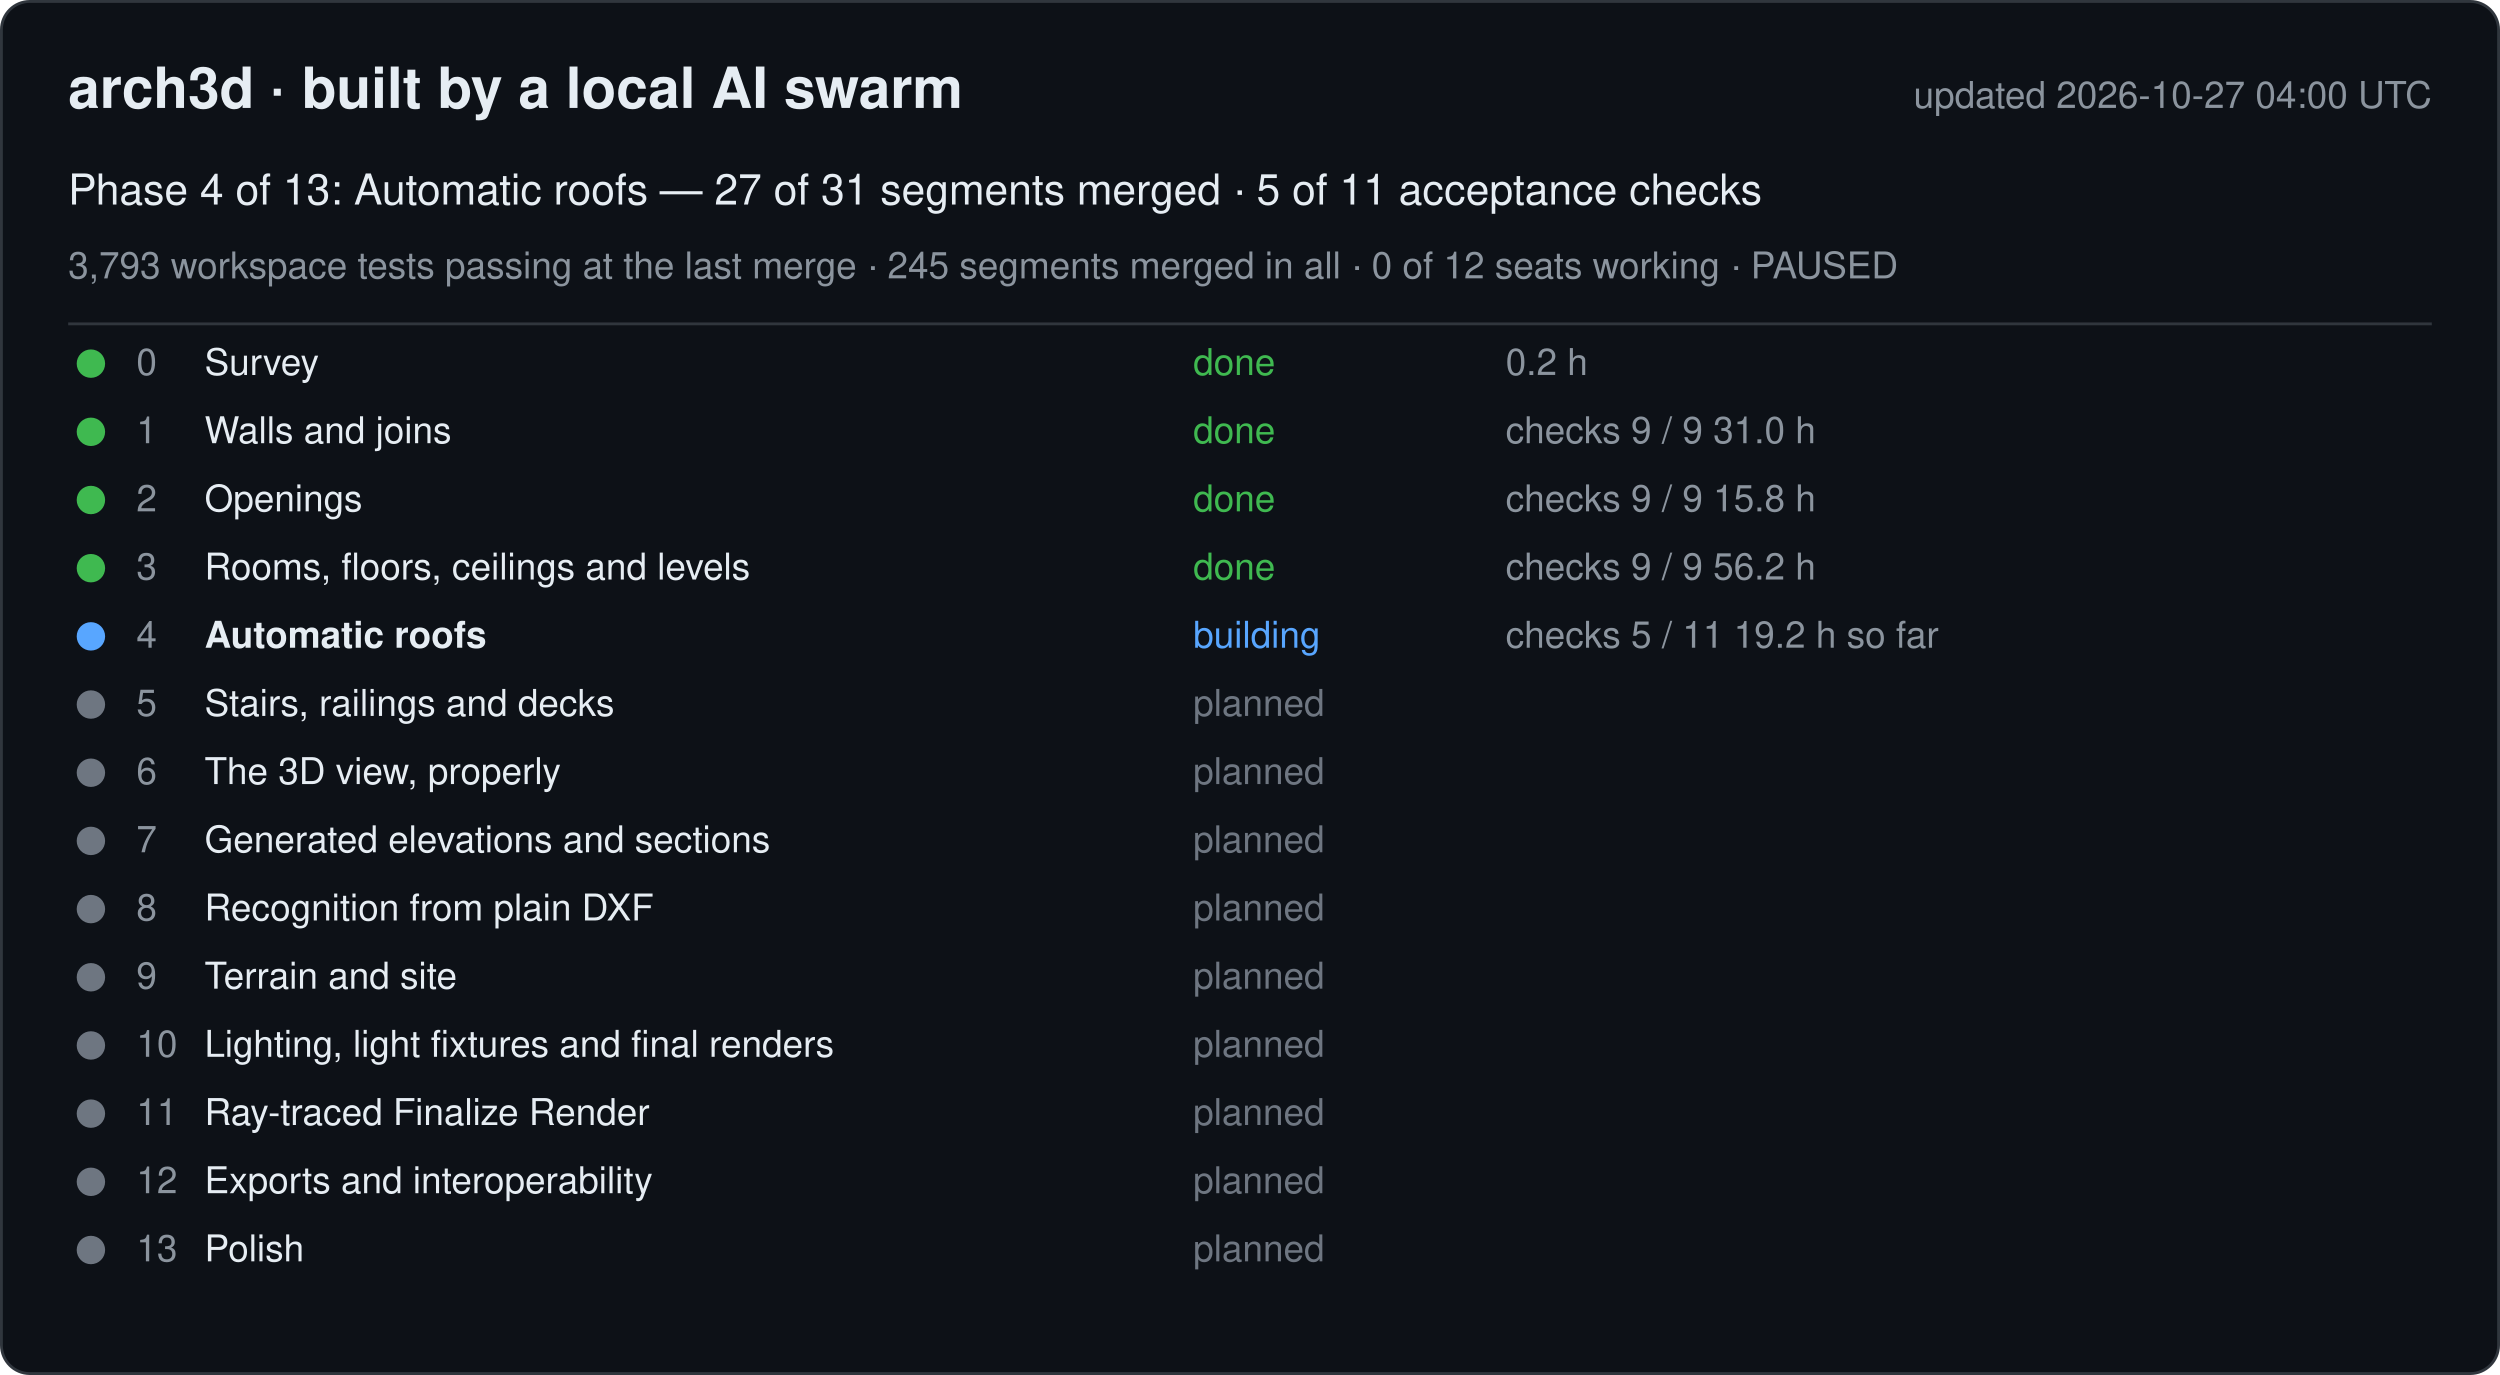
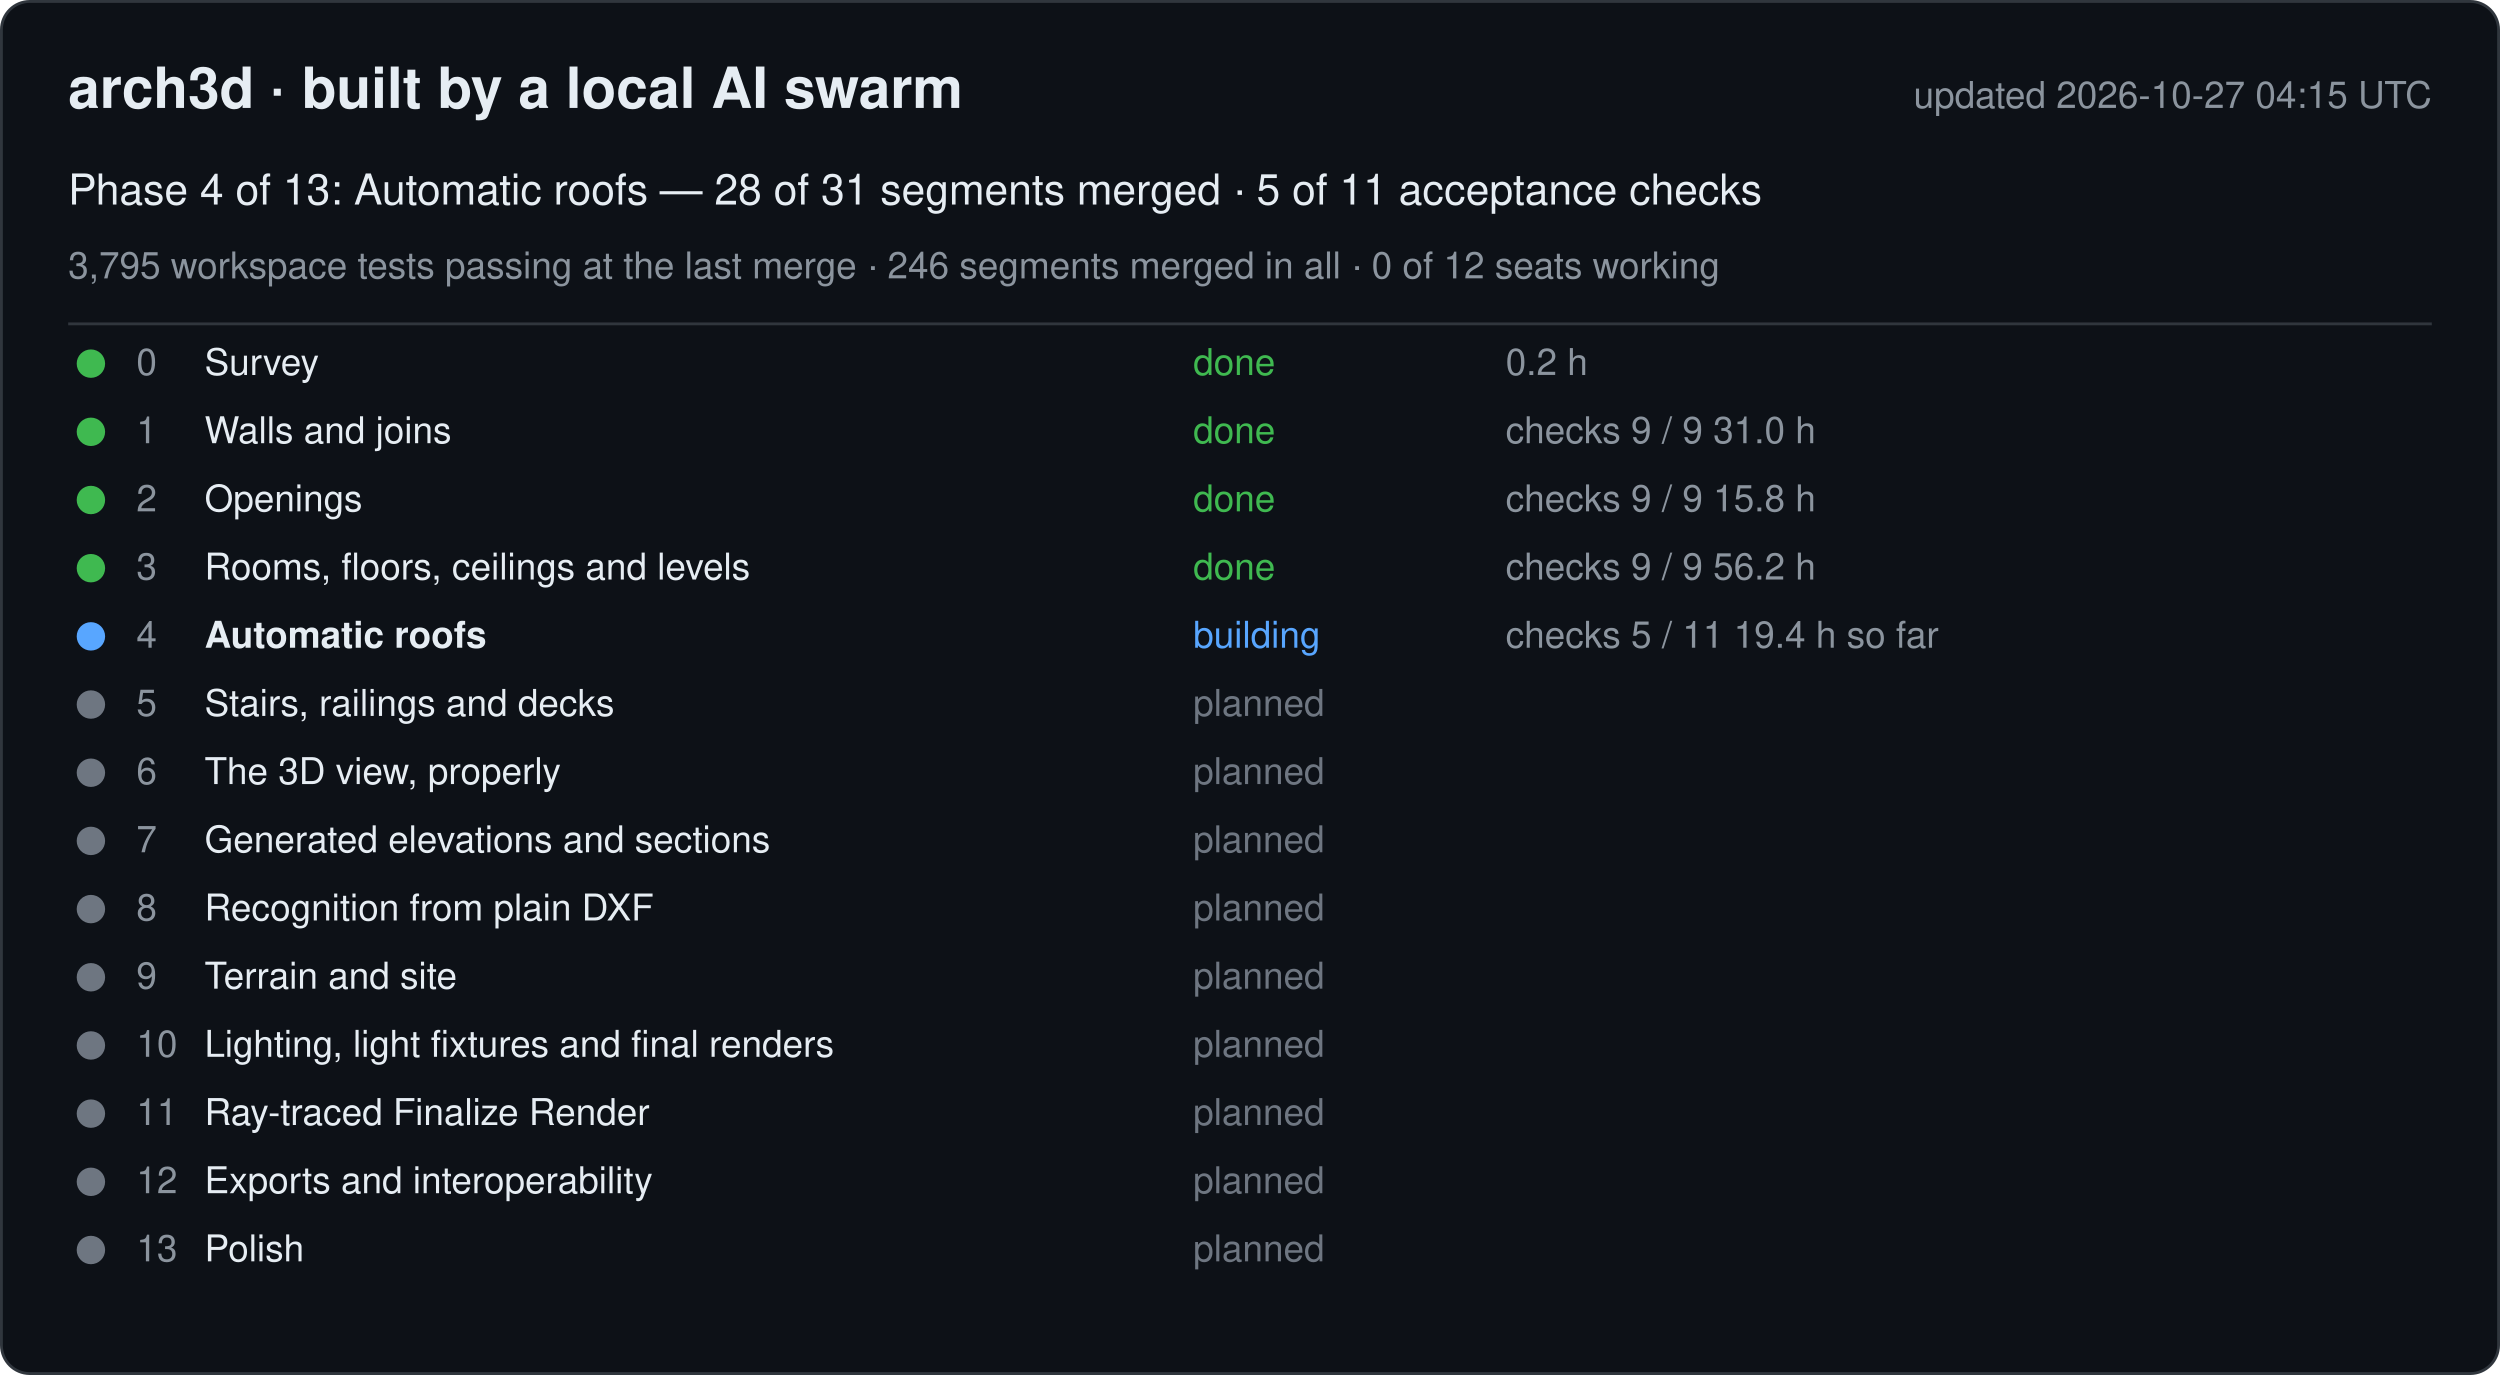
<svg xmlns="http://www.w3.org/2000/svg" width="880" height="484" viewBox="0 0 880 484" font-family="-apple-system, Segoe UI, Helvetica, Arial, sans-serif">
  <rect x="0.5" y="0.5" width="879" height="483" rx="10" fill="#0d1117" stroke="#30363d" />
  <text x="24" y="38" font-size="20" font-weight="600" fill="#e6edf3">arch3d · built by a local AI swarm</text>
-   <text x="856" y="38" font-size="13" fill="#8b949e" text-anchor="end">updated 2026-10-27 04:00 UTC</text>
-   <text x="24" y="72" font-size="15" fill="#e6edf3">Phase 4 of 13: Automatic roofs — 27 of 31 segments merged · 5 of 11 acceptance checks</text>
-   <text x="24" y="98" font-size="13" fill="#8b949e">3,793 workspace tests passing at the last merge · 245 segments merged in all · 0 of 12 seats working · PAUSED</text>
+   <text x="856" y="38" font-size="13" fill="#8b949e" text-anchor="end">updated 2026-10-27 04:15 UTC</text>
+   <text x="24" y="72" font-size="15" fill="#e6edf3">Phase 4 of 13: Automatic roofs — 28 of 31 segments merged · 5 of 11 acceptance checks</text>
+   <text x="24" y="98" font-size="13" fill="#8b949e">3,795 workspace tests passing at the last merge · 246 segments merged in all · 0 of 12 seats working</text>
  <line x1="24" y1="114" x2="856" y2="114" stroke="#30363d" />
  <g data-phase="0">
    <circle cx="32" cy="128" r="5" fill="#3fb950" />
    <text x="48" y="132" font-size="13" fill="#8b949e">0</text>
    <text x="72" y="132" font-size="13" fill="#e6edf3">Survey</text>
    <text x="420" y="132" font-size="13" fill="#3fb950">done</text>
    <text x="530" y="132" font-size="13" fill="#8b949e">0.2 h</text>
  </g>
  <g data-phase="1">
    <circle cx="32" cy="152" r="5" fill="#3fb950" />
    <text x="48" y="156" font-size="13" fill="#8b949e">1</text>
    <text x="72" y="156" font-size="13" fill="#e6edf3">Walls and joins</text>
    <text x="420" y="156" font-size="13" fill="#3fb950">done</text>
    <text x="530" y="156" font-size="13" fill="#8b949e">checks 9 / 9   31.0 h</text>
  </g>
  <g data-phase="2">
    <circle cx="32" cy="176" r="5" fill="#3fb950" />
    <text x="48" y="180" font-size="13" fill="#8b949e">2</text>
    <text x="72" y="180" font-size="13" fill="#e6edf3">Openings</text>
    <text x="420" y="180" font-size="13" fill="#3fb950">done</text>
    <text x="530" y="180" font-size="13" fill="#8b949e">checks 9 / 9   15.8 h</text>
  </g>
  <g data-phase="3">
    <circle cx="32" cy="200" r="5" fill="#3fb950" />
    <text x="48" y="204" font-size="13" fill="#8b949e">3</text>
    <text x="72" y="204" font-size="13" fill="#e6edf3">Rooms, floors, ceilings and levels</text>
    <text x="420" y="204" font-size="13" fill="#3fb950">done</text>
    <text x="530" y="204" font-size="13" fill="#8b949e">checks 9 / 9   56.2 h</text>
  </g>
  <g data-phase="4">
    <circle cx="32" cy="224" r="5" fill="#58a6ff" />
    <text x="48" y="228" font-size="13" fill="#8b949e">4</text>
    <text x="72" y="228" font-size="13" fill="#e6edf3" font-weight="600">Automatic roofs</text>
    <text x="420" y="228" font-size="13" fill="#58a6ff">building</text>
-     <text x="530" y="228" font-size="13" fill="#8b949e">checks 5 / 11   19.2 h so far</text>
+     <text x="530" y="228" font-size="13" fill="#8b949e">checks 5 / 11   19.4 h so far</text>
  </g>
  <g data-phase="5">
    <circle cx="32" cy="248" r="5" fill="#6e7681" />
    <text x="48" y="252" font-size="13" fill="#8b949e">5</text>
    <text x="72" y="252" font-size="13" fill="#e6edf3">Stairs, railings and decks</text>
    <text x="420" y="252" font-size="13" fill="#6e7681">planned</text>
    <text x="530" y="252" font-size="13" fill="#8b949e" />
  </g>
  <g data-phase="6">
    <circle cx="32" cy="272" r="5" fill="#6e7681" />
    <text x="48" y="276" font-size="13" fill="#8b949e">6</text>
    <text x="72" y="276" font-size="13" fill="#e6edf3">The 3D view, properly</text>
    <text x="420" y="276" font-size="13" fill="#6e7681">planned</text>
    <text x="530" y="276" font-size="13" fill="#8b949e" />
  </g>
  <g data-phase="7">
    <circle cx="32" cy="296" r="5" fill="#6e7681" />
    <text x="48" y="300" font-size="13" fill="#8b949e">7</text>
    <text x="72" y="300" font-size="13" fill="#e6edf3">Generated elevations and sections</text>
    <text x="420" y="300" font-size="13" fill="#6e7681">planned</text>
    <text x="530" y="300" font-size="13" fill="#8b949e" />
  </g>
  <g data-phase="8">
    <circle cx="32" cy="320" r="5" fill="#6e7681" />
    <text x="48" y="324" font-size="13" fill="#8b949e">8</text>
    <text x="72" y="324" font-size="13" fill="#e6edf3">Recognition from plain DXF</text>
    <text x="420" y="324" font-size="13" fill="#6e7681">planned</text>
    <text x="530" y="324" font-size="13" fill="#8b949e" />
  </g>
  <g data-phase="9">
    <circle cx="32" cy="344" r="5" fill="#6e7681" />
    <text x="48" y="348" font-size="13" fill="#8b949e">9</text>
    <text x="72" y="348" font-size="13" fill="#e6edf3">Terrain and site</text>
    <text x="420" y="348" font-size="13" fill="#6e7681">planned</text>
    <text x="530" y="348" font-size="13" fill="#8b949e" />
  </g>
  <g data-phase="10">
    <circle cx="32" cy="368" r="5" fill="#6e7681" />
    <text x="48" y="372" font-size="13" fill="#8b949e">10</text>
    <text x="72" y="372" font-size="13" fill="#e6edf3">Lighting, light fixtures and final renders</text>
    <text x="420" y="372" font-size="13" fill="#6e7681">planned</text>
    <text x="530" y="372" font-size="13" fill="#8b949e" />
  </g>
  <g data-phase="11">
    <circle cx="32" cy="392" r="5" fill="#6e7681" />
    <text x="48" y="396" font-size="13" fill="#8b949e">11</text>
    <text x="72" y="396" font-size="13" fill="#e6edf3">Ray-traced Finalize Render</text>
    <text x="420" y="396" font-size="13" fill="#6e7681">planned</text>
    <text x="530" y="396" font-size="13" fill="#8b949e" />
  </g>
  <g data-phase="12">
    <circle cx="32" cy="416" r="5" fill="#6e7681" />
    <text x="48" y="420" font-size="13" fill="#8b949e">12</text>
    <text x="72" y="420" font-size="13" fill="#e6edf3">Exports and interoperability</text>
    <text x="420" y="420" font-size="13" fill="#6e7681">planned</text>
    <text x="530" y="420" font-size="13" fill="#8b949e" />
  </g>
  <g data-phase="13">
    <circle cx="32" cy="440" r="5" fill="#6e7681" />
    <text x="48" y="444" font-size="13" fill="#8b949e">13</text>
    <text x="72" y="444" font-size="13" fill="#e6edf3">Polish</text>
    <text x="420" y="444" font-size="13" fill="#6e7681">planned</text>
    <text x="530" y="444" font-size="13" fill="#8b949e" />
  </g>
</svg>
